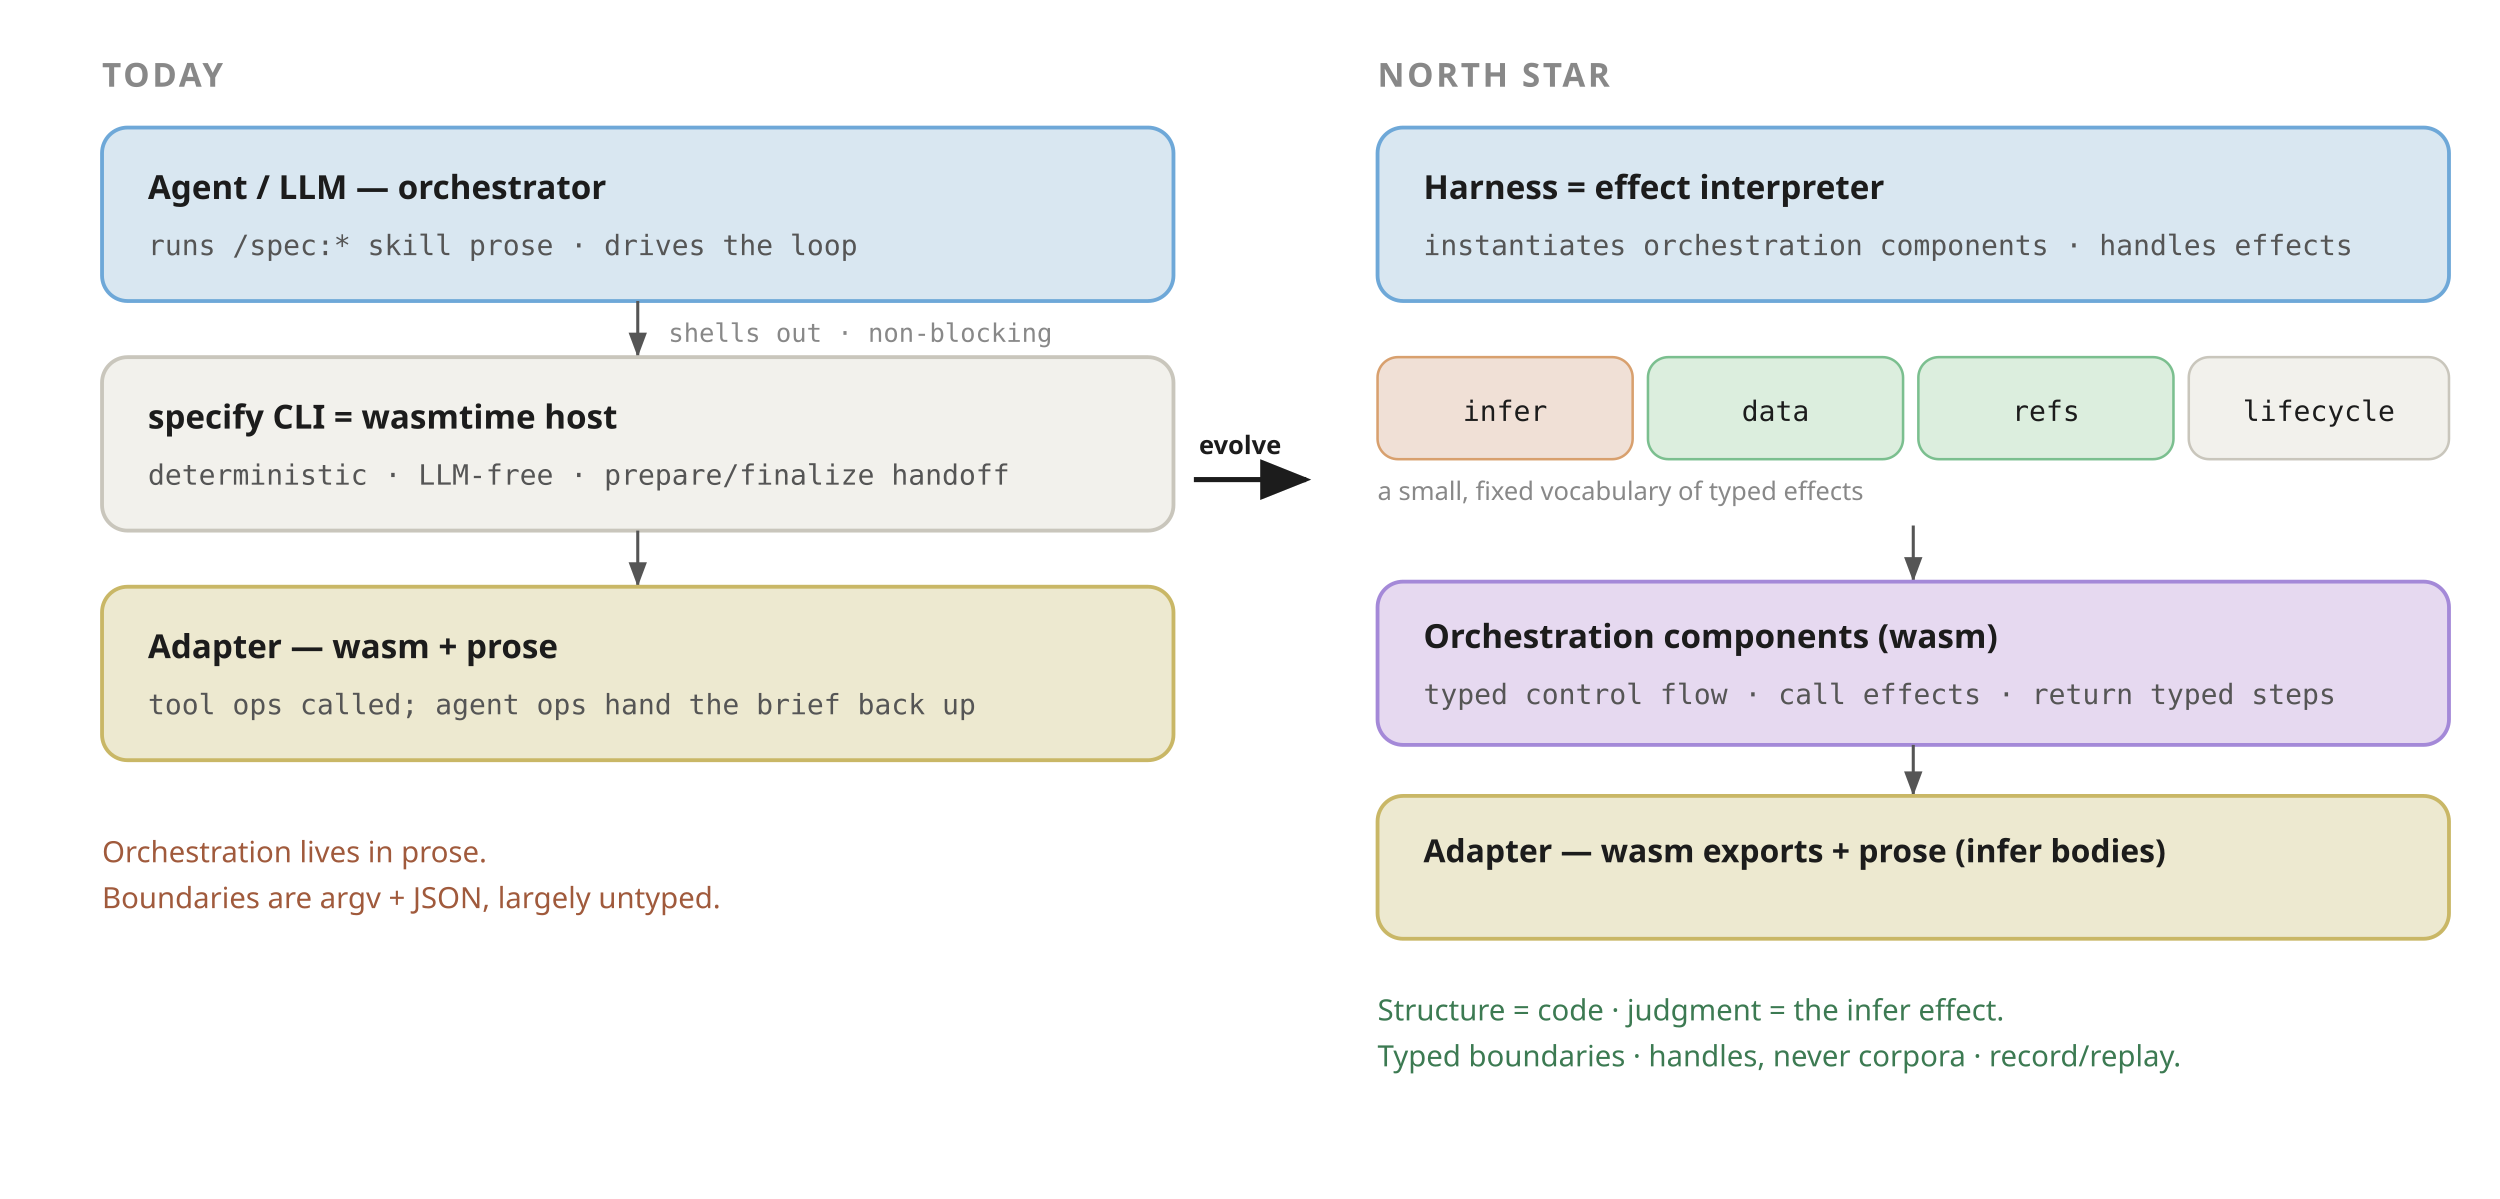
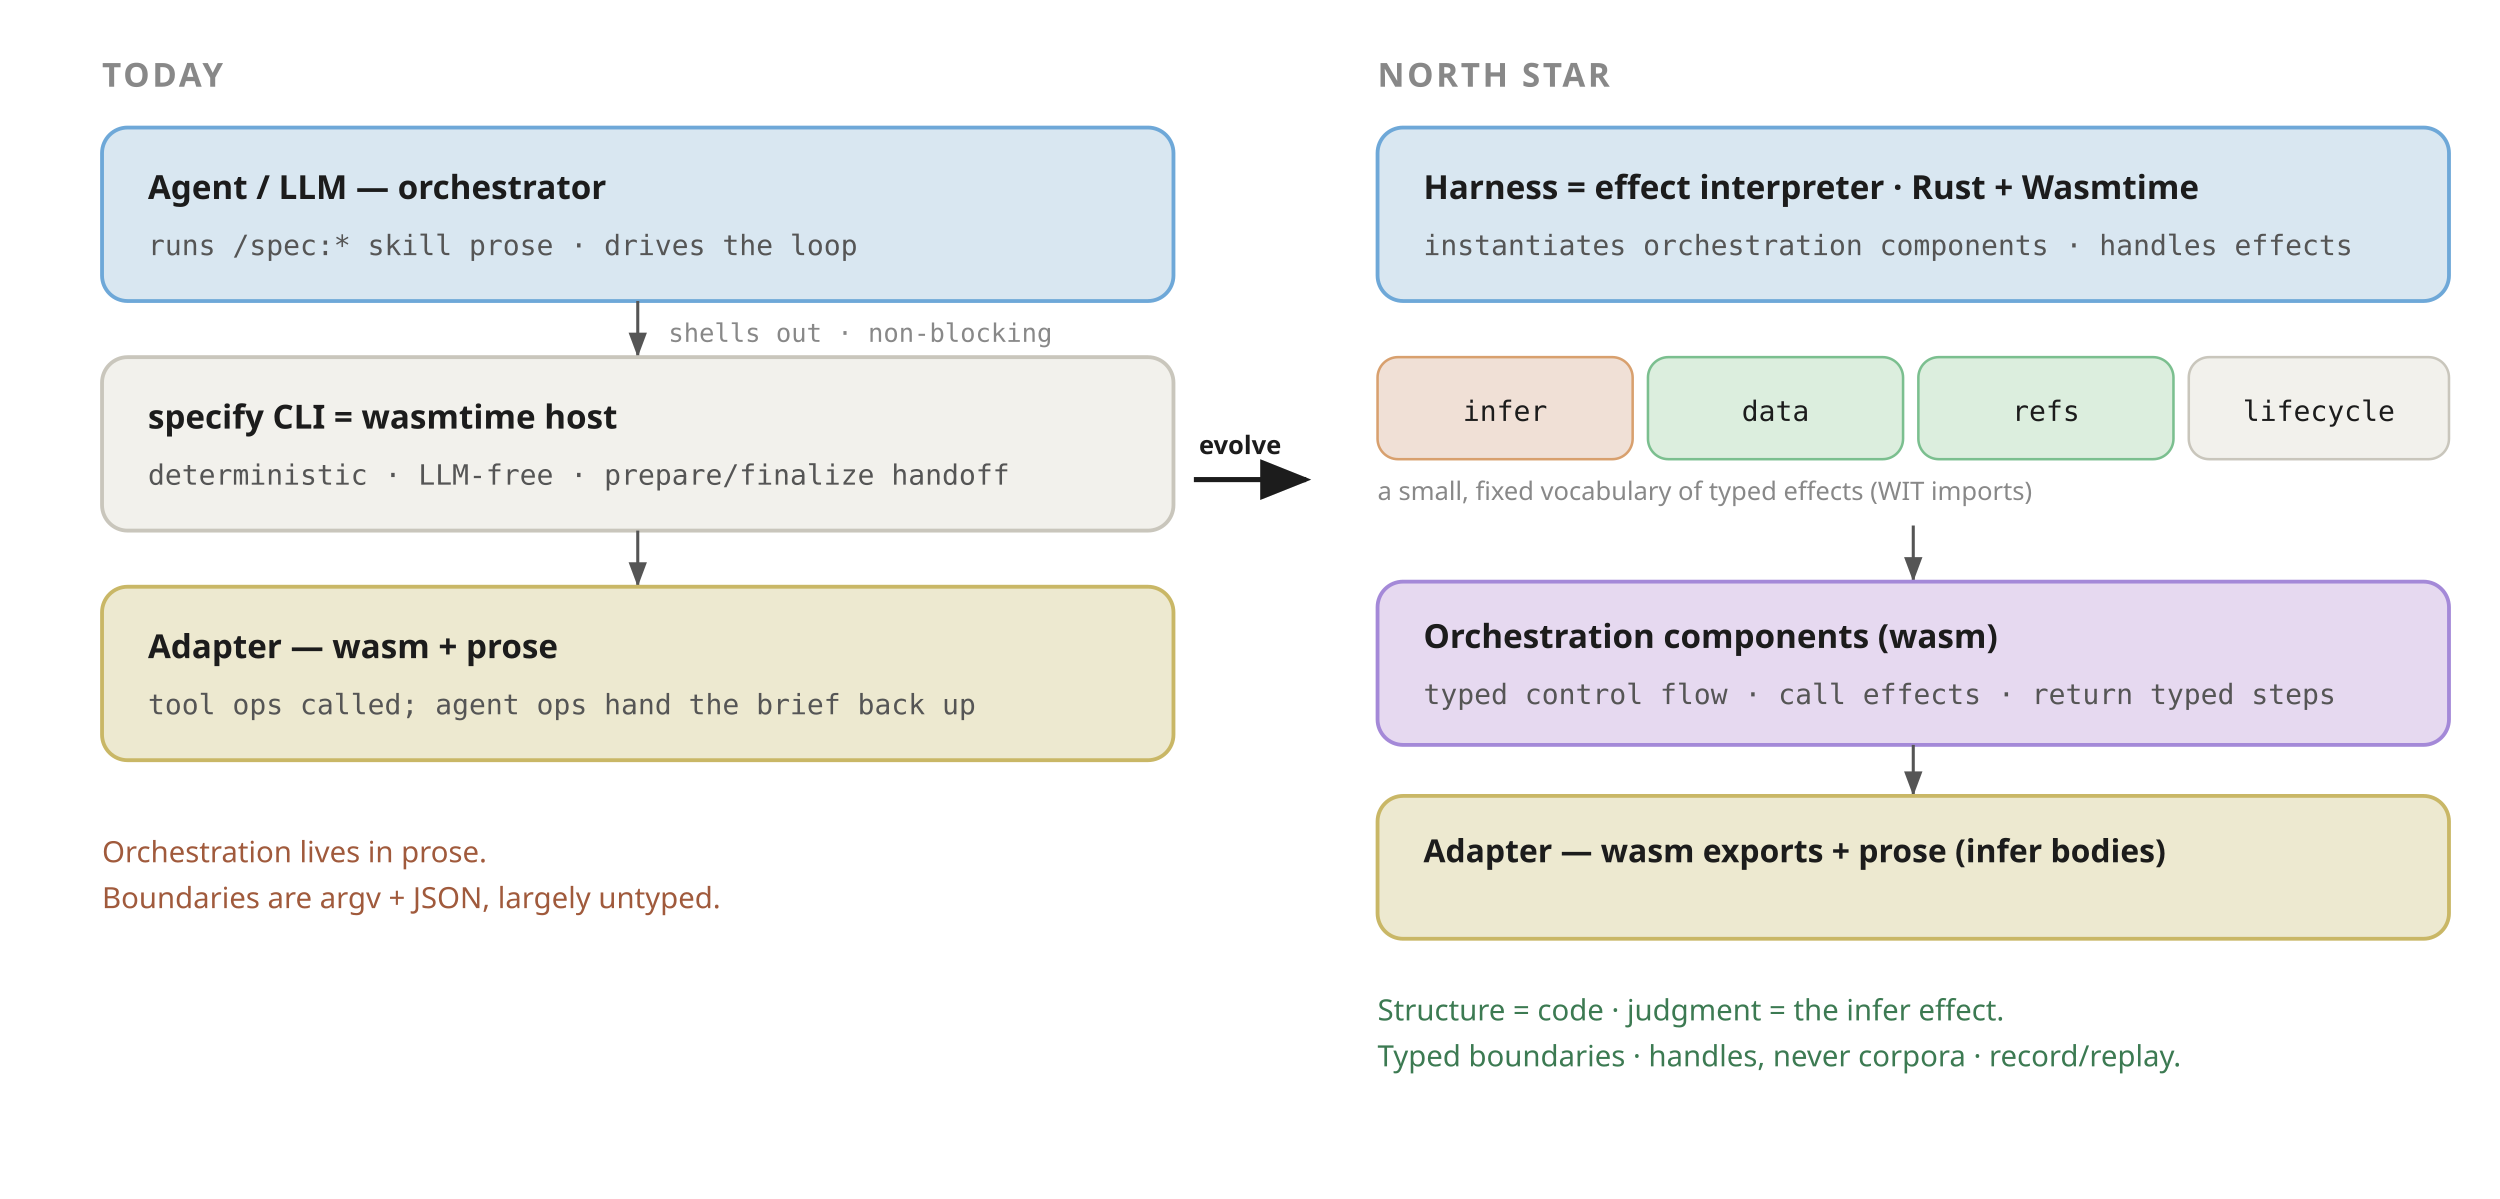
<svg xmlns="http://www.w3.org/2000/svg" viewBox="0 0 980 470" role="img" aria-label="Evolution from today's three-layer agent-over-CLI stack to the north-star effect interpreter">
  <defs>
    <marker id="arr" markerWidth="10" markerHeight="10" refX="8" refY="3" orient="auto">
      <path d="M0,0 L0,6 L8,3 z" fill="#555" />
    </marker>
    <marker id="arrbig" markerWidth="12" markerHeight="12" refX="9" refY="4" orient="auto">
      <path d="M0,0 L0,8 L10,4 z" fill="#1c1c1c" />
    </marker>
  </defs>
  <text x="40" y="34" font-family="ui-sans-serif, system-ui, sans-serif" font-size="13" font-weight="700" fill="#888" letter-spacing="0.08em">TODAY</text>
  <text x="540" y="34" font-family="ui-sans-serif, system-ui, sans-serif" font-size="13" font-weight="700" fill="#888" letter-spacing="0.08em">NORTH STAR</text>
  <rect x="40" y="50" width="420" height="68" rx="10" fill="#d9e7f1" stroke="#6ea8d8" stroke-width="1.5" />
  <text x="58" y="78" font-family="ui-sans-serif, system-ui, sans-serif" font-size="13" font-weight="600" fill="#1c1c1c">Agent / LLM — orchestrator</text>
  <text x="58" y="100" font-family="ui-monospace, monospace" font-size="11" fill="#555">runs /spec:* skill prose · drives the loop</text>
  <path d="M250 118 L250 140" stroke="#555" stroke-width="1.2" fill="none" marker-end="url(#arr)" />
  <text x="262" y="134" font-family="ui-monospace, monospace" font-size="10" fill="#888">shells out · non-blocking</text>
  <rect x="40" y="140" width="420" height="68" rx="10" fill="#f2f1ec" stroke="#c9c6bc" stroke-width="1.5" />
  <text x="58" y="168" font-family="ui-sans-serif, system-ui, sans-serif" font-size="13" font-weight="600" fill="#1c1c1c">specify CLI = wasmtime host</text>
  <text x="58" y="190" font-family="ui-monospace, monospace" font-size="11" fill="#555">deterministic · LLM-free · prepare/finalize handoff</text>
  <path d="M250 208 L250 230" stroke="#555" stroke-width="1.2" fill="none" marker-end="url(#arr)" />
  <rect x="40" y="230" width="420" height="68" rx="10" fill="#ede9d0" stroke="#c9b766" stroke-width="1.5" />
  <text x="58" y="258" font-family="ui-sans-serif, system-ui, sans-serif" font-size="13" font-weight="600" fill="#1c1c1c">Adapter — wasm + prose</text>
  <text x="58" y="280" font-family="ui-monospace, monospace" font-size="11" fill="#555">tool ops called; agent ops hand the brief back up</text>
  <text x="40" y="338" font-family="ui-sans-serif, system-ui, sans-serif" font-size="11.5" fill="#a05a3c">Orchestration lives in prose.</text>
  <text x="40" y="356" font-family="ui-sans-serif, system-ui, sans-serif" font-size="11.5" fill="#a05a3c">Boundaries are argv + JSON, largely untyped.</text>
  <path d="M468 188 L512 188" stroke="#1c1c1c" stroke-width="2" fill="none" marker-end="url(#arrbig)" />
  <text x="470" y="178" font-family="ui-sans-serif, system-ui, sans-serif" font-size="10" font-weight="600" fill="#1c1c1c">evolve</text>
  <rect x="540" y="50" width="420" height="68" rx="10" fill="#d9e7f1" stroke="#6ea8d8" stroke-width="1.5" />
-   <text x="558" y="78" font-family="ui-sans-serif, system-ui, sans-serif" font-size="13" font-weight="600" fill="#1c1c1c">Harness = effect interpreter</text>
+   <text x="558" y="78" font-family="ui-sans-serif, system-ui, sans-serif" font-size="13" font-weight="600" fill="#1c1c1c">Harness = effect interpreter · Rust + Wasmtime</text>
  <text x="558" y="100" font-family="ui-monospace, monospace" font-size="11" fill="#555">instantiates orchestration components · handles effects</text>
  <rect x="540" y="140" width="100" height="40" rx="8" fill="#f0e0d6" stroke="#d8a06e" />
  <text x="590" y="165" text-anchor="middle" font-family="ui-monospace, monospace" font-size="11" fill="#1c1c1c">infer</text>
  <rect x="646" y="140" width="100" height="40" rx="8" fill="#dceede" stroke="#7bbf8f" />
  <text x="696" y="165" text-anchor="middle" font-family="ui-monospace, monospace" font-size="11" fill="#1c1c1c">data</text>
  <rect x="752" y="140" width="100" height="40" rx="8" fill="#dceede" stroke="#7bbf8f" />
  <text x="802" y="165" text-anchor="middle" font-family="ui-monospace, monospace" font-size="11" fill="#1c1c1c">refs</text>
  <rect x="858" y="140" width="102" height="40" rx="8" fill="#f2f1ec" stroke="#c9c6bc" />
  <text x="909" y="165" text-anchor="middle" font-family="ui-monospace, monospace" font-size="11" fill="#1c1c1c">lifecycle</text>
-   <text x="540" y="196" font-family="ui-sans-serif, system-ui, sans-serif" font-size="10" fill="#888">a small, fixed vocabulary of typed effects</text>
+   <text x="540" y="196" font-family="ui-sans-serif, system-ui, sans-serif" font-size="10" fill="#888">a small, fixed vocabulary of typed effects (WIT imports)</text>
  <path d="M750 206 L750 228" stroke="#555" stroke-width="1.2" fill="none" marker-end="url(#arr)" />
  <rect x="540" y="228" width="420" height="64" rx="10" fill="#e6d9f0" stroke="#a489d8" stroke-width="1.5" />
  <text x="558" y="254" font-family="ui-sans-serif, system-ui, sans-serif" font-size="13" font-weight="600" fill="#1c1c1c">Orchestration components (wasm)</text>
  <text x="558" y="276" font-family="ui-monospace, monospace" font-size="11" fill="#555">typed control flow · call effects · return typed steps</text>
  <path d="M750 292 L750 312" stroke="#555" stroke-width="1.2" fill="none" marker-end="url(#arr)" />
  <rect x="540" y="312" width="420" height="56" rx="10" fill="#ede9d0" stroke="#c9b766" stroke-width="1.5" />
  <text x="558" y="338" font-family="ui-sans-serif, system-ui, sans-serif" font-size="12.5" font-weight="600" fill="#1c1c1c">Adapter — wasm exports + prose (infer bodies)</text>
  <text x="540" y="400" font-family="ui-sans-serif, system-ui, sans-serif" font-size="11.5" fill="#3c7a52">Structure = code · judgment = the infer effect.</text>
  <text x="540" y="418" font-family="ui-sans-serif, system-ui, sans-serif" font-size="11.5" fill="#3c7a52">Typed boundaries · handles, never corpora · record/replay.</text>
</svg>
